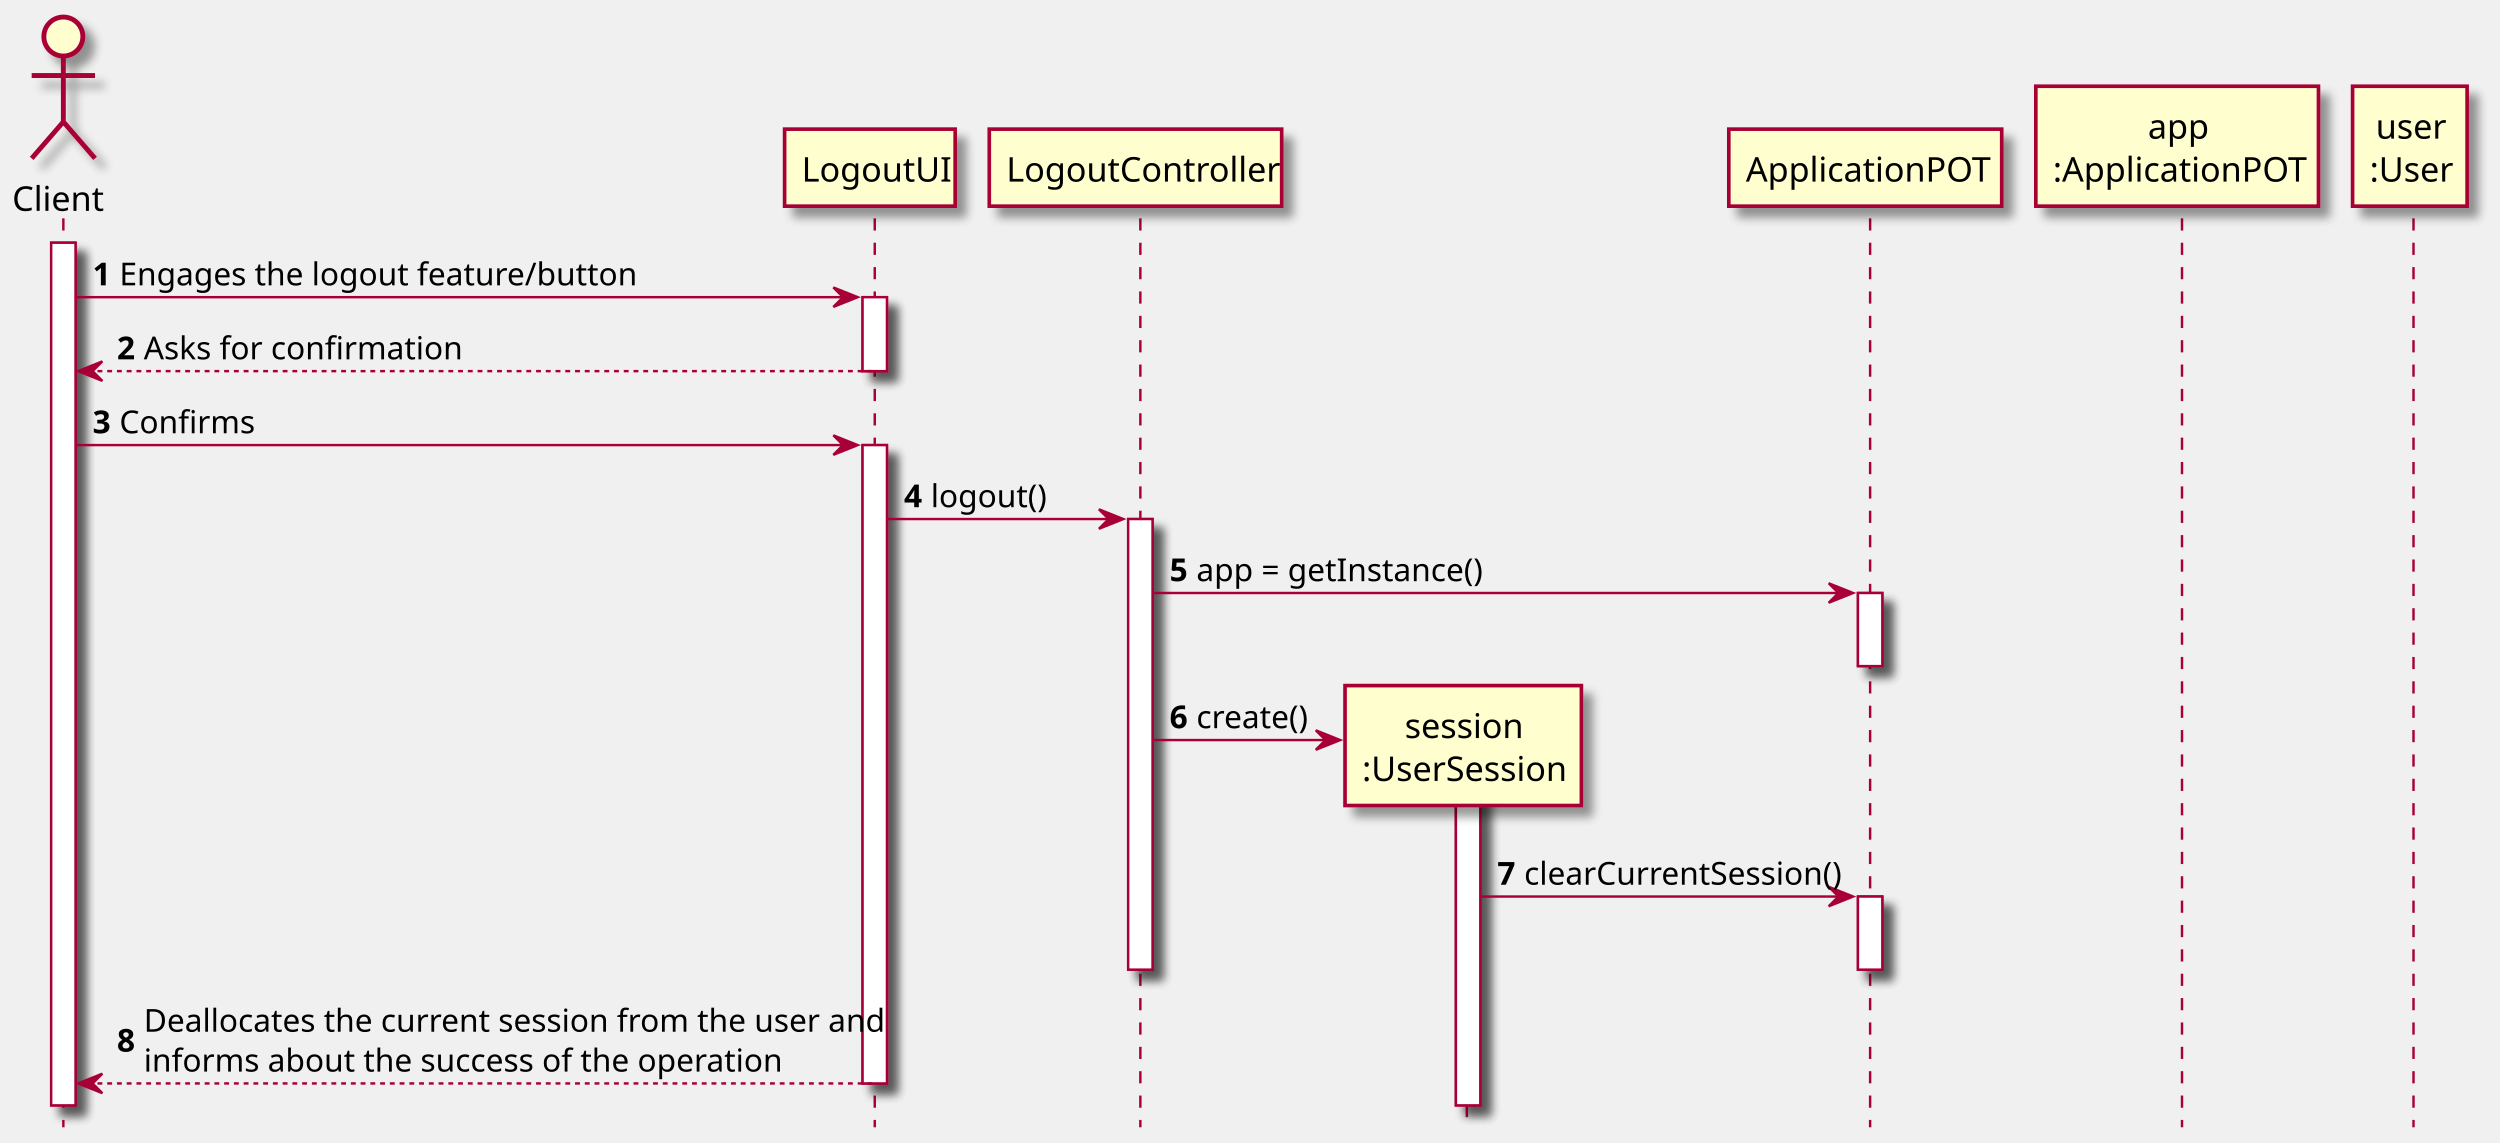
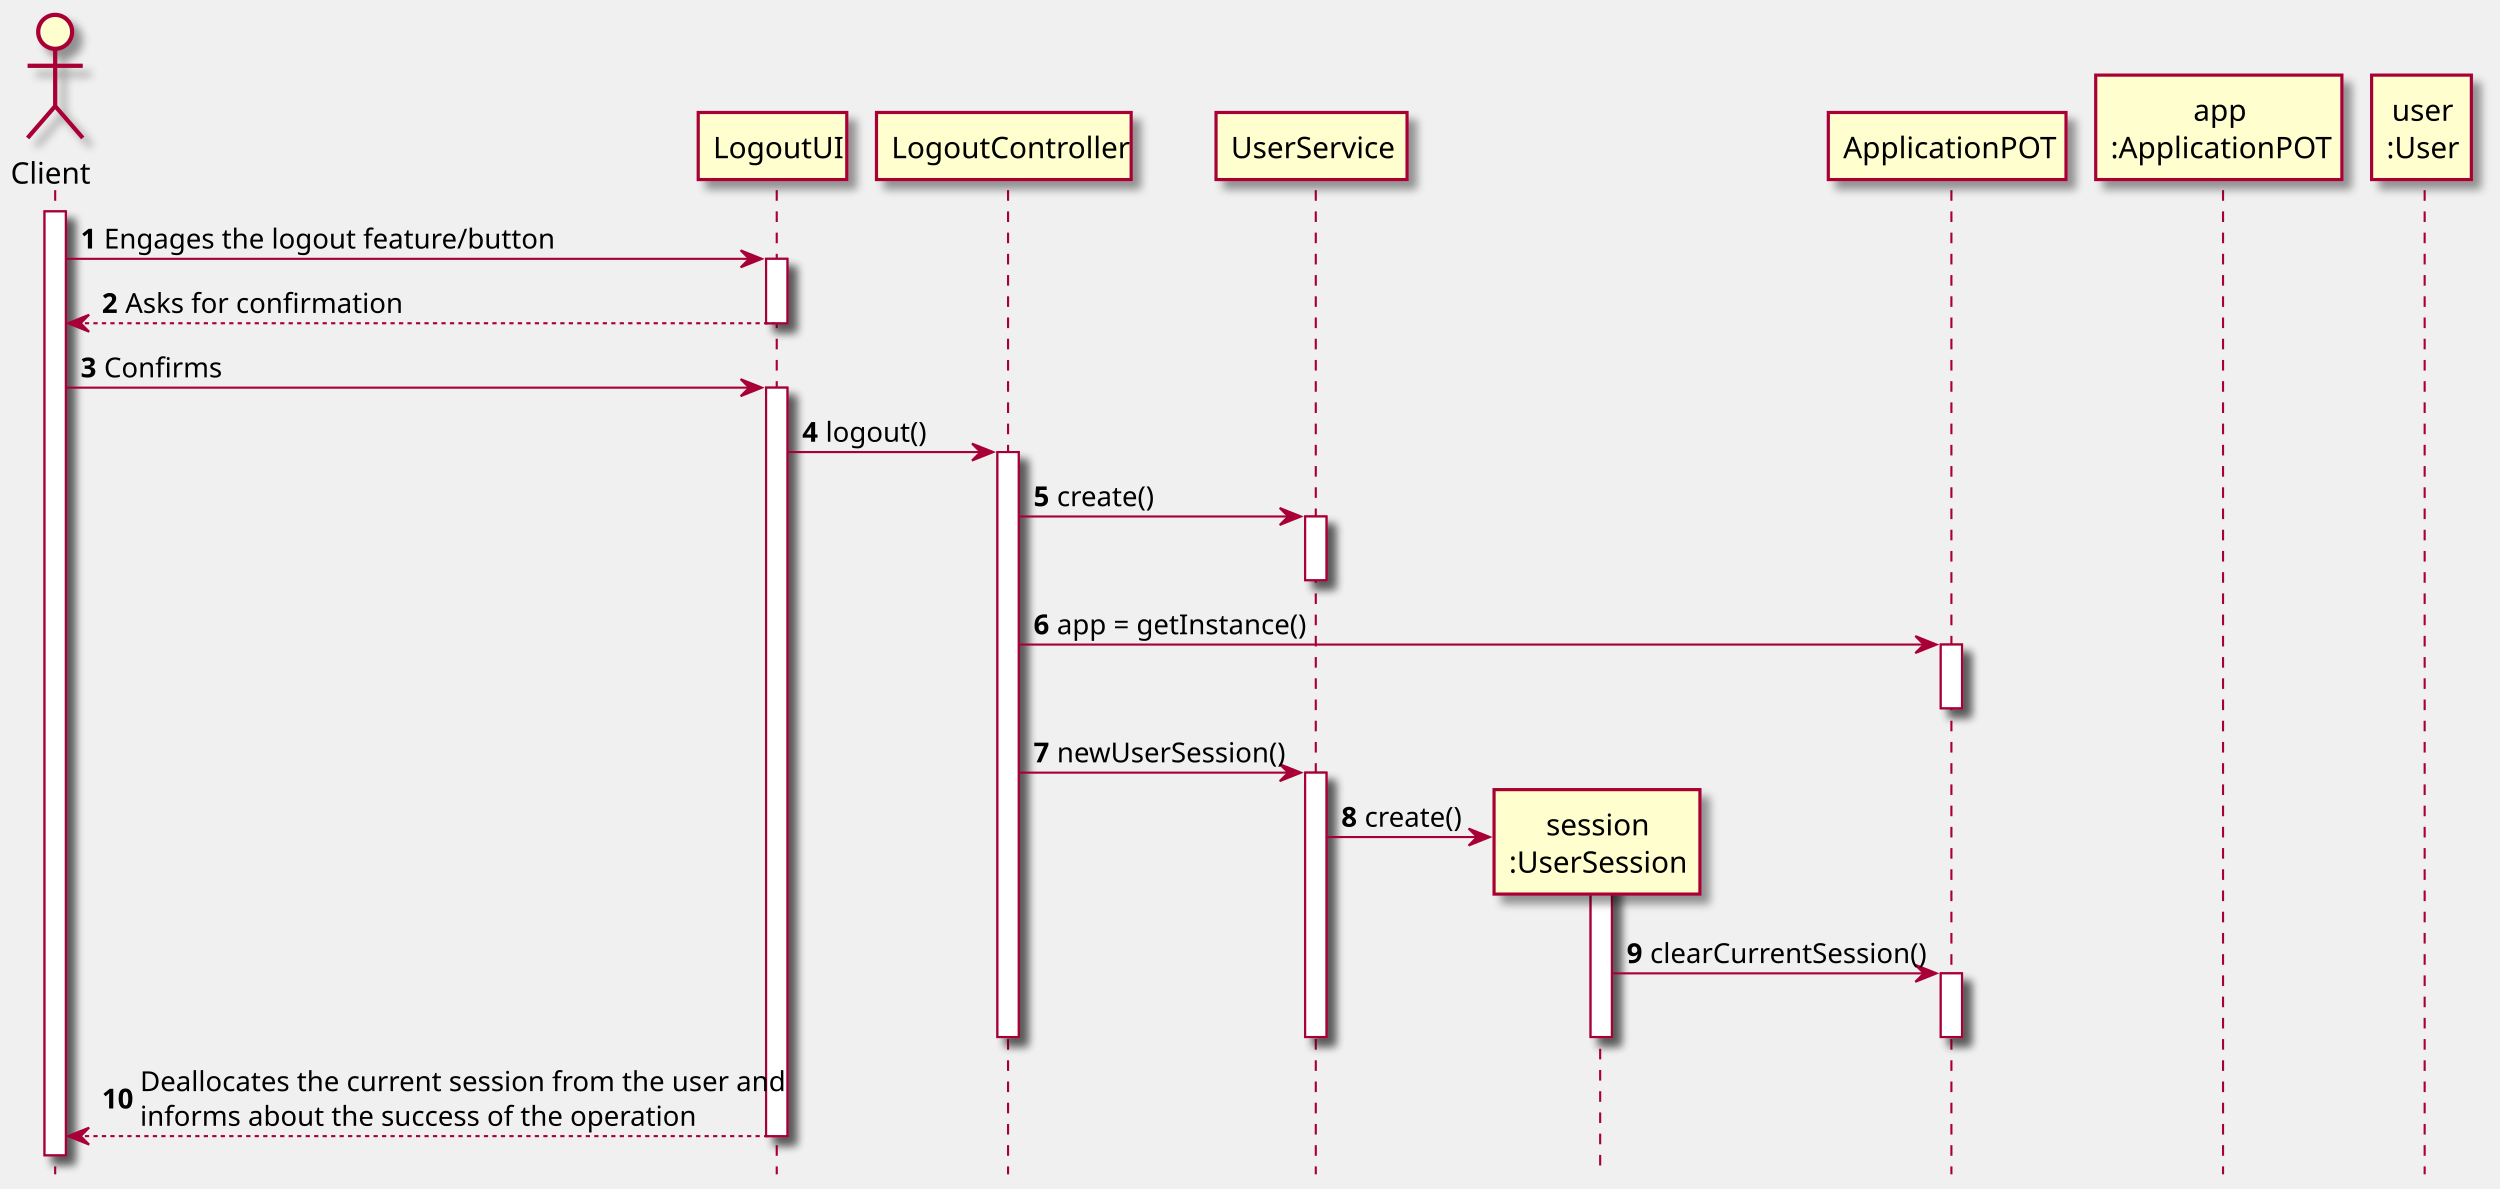
- <svg xmlns="http://www.w3.org/2000/svg" contentScriptType="application/ecmascript" contentStyleType="text/css" height="469px" preserveAspectRatio="none" style="width:1026px;height:469px;" version="1.1" viewBox="0 0 1026 469" width="1026px" zoomAndPan="magnify">
+ <svg xmlns="http://www.w3.org/2000/svg" contentScriptType="application/ecmascript" contentStyleType="text/css" height="560px" preserveAspectRatio="none" style="width:1178px;height:560px;" version="1.1" viewBox="0 0 1178 560" width="1178px" zoomAndPan="magnify">
  <defs>
-     <filter height="300%" id="fyonouy0ze44t" width="300%" x="-1" y="-1">
+     <filter height="300%" id="fd65r3gcoewst" width="300%" x="-1" y="-1">
      <feGaussianBlur result="blurOut" stdDeviation="2.0" />
      <feColorMatrix in="blurOut" result="blurOut2" type="matrix" values="0 0 0 0 0 0 0 0 0 0 0 0 0 0 0 0 0 0 .4 0" />
      <feOffset dx="4.0" dy="4.0" in="blurOut2" result="blurOut3" />
      <feBlend in="SourceGraphic" in2="blurOut3" mode="normal" />
    </filter>
  </defs>
  <g>
-     <rect fill="#FFFFFF" filter="url(#fyonouy0ze44t)" height="354.031" style="stroke:#A80036;stroke-width:1.0;" width="10" x="21" y="99.609" />
-     <rect fill="#FFFFFF" filter="url(#fyonouy0ze44t)" height="30.352" style="stroke:#A80036;stroke-width:1.0;" width="10" x="354" y="121.961" />
-     <rect fill="#FFFFFF" filter="url(#fyonouy0ze44t)" height="261.977" style="stroke:#A80036;stroke-width:1.0;" width="10" x="354" y="182.664" />
-     <rect fill="#FFFFFF" filter="url(#fyonouy0ze44t)" height="184.922" style="stroke:#A80036;stroke-width:1.0;" width="10" x="463" y="213.016" />
-     <rect fill="#FFFFFF" filter="url(#fyonouy0ze44t)" height="139.922" style="stroke:#A80036;stroke-width:1.0;" width="10" x="597.5" y="313.719" />
-     <rect fill="#FFFFFF" filter="url(#fyonouy0ze44t)" height="30" style="stroke:#A80036;stroke-width:1.0;" width="10" x="762.5" y="243.367" />
-     <rect fill="#FFFFFF" filter="url(#fyonouy0ze44t)" height="30" style="stroke:#A80036;stroke-width:1.0;" width="10" x="762.5" y="367.938" />
-     <line style="stroke:#A80036;stroke-width:1.0;stroke-dasharray:5.0,5.0;" x1="26" x2="26" y1="89.609" y2="462.641" />
-     <line style="stroke:#A80036;stroke-width:1.0;stroke-dasharray:5.0,5.0;" x1="359" x2="359" y1="89.609" y2="462.641" />
-     <line style="stroke:#A80036;stroke-width:1.0;stroke-dasharray:5.0,5.0;" x1="468" x2="468" y1="89.609" y2="462.641" />
-     <line style="stroke:#A80036;stroke-width:1.0;stroke-dasharray:5.0,5.0;" x1="602" x2="602" y1="323.477" y2="462.641" />
-     <line style="stroke:#A80036;stroke-width:1.0;stroke-dasharray:5.0,5.0;" x1="767.5" x2="767.5" y1="89.609" y2="462.641" />
-     <line style="stroke:#A80036;stroke-width:1.0;stroke-dasharray:5.0,5.0;" x1="895.5" x2="895.5" y1="89.609" y2="462.641" />
-     <line style="stroke:#A80036;stroke-width:1.0;stroke-dasharray:5.0,5.0;" x1="990.5" x2="990.5" y1="89.609" y2="462.641" />
+     <rect fill="#FFFFFF" filter="url(#fd65r3gcoewst)" height="444.734" style="stroke:#A80036;stroke-width:1.0;" width="10" x="21" y="99.609" />
+     <rect fill="#FFFFFF" filter="url(#fd65r3gcoewst)" height="30.352" style="stroke:#A80036;stroke-width:1.0;" width="10" x="361" y="121.961" />
+     <rect fill="#FFFFFF" filter="url(#fd65r3gcoewst)" height="352.68" style="stroke:#A80036;stroke-width:1.0;" width="10" x="361" y="182.664" />
+     <rect fill="#FFFFFF" filter="url(#fd65r3gcoewst)" height="275.625" style="stroke:#A80036;stroke-width:1.0;" width="10" x="470" y="213.016" />
+     <rect fill="#FFFFFF" filter="url(#fd65r3gcoewst)" height="30" style="stroke:#A80036;stroke-width:1.0;" width="10" x="615" y="243.367" />
+     <rect fill="#FFFFFF" filter="url(#fd65r3gcoewst)" height="124.57" style="stroke:#A80036;stroke-width:1.0;" width="10" x="615" y="364.07" />
+     <rect fill="#FFFFFF" filter="url(#fd65r3gcoewst)" height="84.219" style="stroke:#A80036;stroke-width:1.0;" width="10" x="749.5" y="404.422" />
+     <rect fill="#FFFFFF" filter="url(#fd65r3gcoewst)" height="30" style="stroke:#A80036;stroke-width:1.0;" width="10" x="914.5" y="303.719" />
+     <rect fill="#FFFFFF" filter="url(#fd65r3gcoewst)" height="30" style="stroke:#A80036;stroke-width:1.0;" width="10" x="914.5" y="458.641" />
+     <line style="stroke:#A80036;stroke-width:1.0;stroke-dasharray:5.0,5.0;" x1="26" x2="26" y1="89.609" y2="553.344" />
+     <line style="stroke:#A80036;stroke-width:1.0;stroke-dasharray:5.0,5.0;" x1="366" x2="366" y1="89.609" y2="553.344" />
+     <line style="stroke:#A80036;stroke-width:1.0;stroke-dasharray:5.0,5.0;" x1="475" x2="475" y1="89.609" y2="553.344" />
+     <line style="stroke:#A80036;stroke-width:1.0;stroke-dasharray:5.0,5.0;" x1="620" x2="620" y1="89.609" y2="553.344" />
+     <line style="stroke:#A80036;stroke-width:1.0;stroke-dasharray:5.0,5.0;" x1="754" x2="754" y1="414.18" y2="553.344" />
+     <line style="stroke:#A80036;stroke-width:1.0;stroke-dasharray:5.0,5.0;" x1="919.5" x2="919.5" y1="89.609" y2="553.344" />
+     <line style="stroke:#A80036;stroke-width:1.0;stroke-dasharray:5.0,5.0;" x1="1047.5" x2="1047.5" y1="89.609" y2="553.344" />
+     <line style="stroke:#A80036;stroke-width:1.0;stroke-dasharray:5.0,5.0;" x1="1142.5" x2="1142.5" y1="89.609" y2="553.344" />
    <text fill="#000000" font-family="sans-serif" font-size="14" lengthAdjust="spacingAndGlyphs" textLength="36" x="5" y="86.533">Client</text>
-     <ellipse cx="26" cy="15" fill="#FEFECE" filter="url(#fyonouy0ze44t)" rx="8" ry="8" style="stroke:#A80036;stroke-width:2.0;" />
-     <path d="M26,23 L26,50 M13,31 L39,31 M26,50 L13,65 M26,50 L39,65 " fill="none" filter="url(#fyonouy0ze44t)" style="stroke:#A80036;stroke-width:2.0;" />
-     <rect fill="#FEFECE" filter="url(#fyonouy0ze44t)" height="31.609" style="stroke:#A80036;stroke-width:1.5;" width="70" x="322" y="53" />
-     <text fill="#000000" font-family="sans-serif" font-size="14" lengthAdjust="spacingAndGlyphs" textLength="56" x="329" y="74.533">LogoutUI</text>
-     <rect fill="#FEFECE" filter="url(#fyonouy0ze44t)" height="31.609" style="stroke:#A80036;stroke-width:1.5;" width="120" x="406" y="53" />
-     <text fill="#000000" font-family="sans-serif" font-size="14" lengthAdjust="spacingAndGlyphs" textLength="106" x="413" y="74.533">LogoutController</text>
-     <rect fill="#FEFECE" filter="url(#fyonouy0ze44t)" height="31.609" style="stroke:#A80036;stroke-width:1.5;" width="112" x="709.5" y="53" />
-     <text fill="#000000" font-family="sans-serif" font-size="14" lengthAdjust="spacingAndGlyphs" textLength="98" x="716.5" y="74.533">ApplicationPOT</text>
-     <rect fill="#FEFECE" filter="url(#fyonouy0ze44t)" height="49.219" style="stroke:#A80036;stroke-width:1.5;" width="116" x="835.5" y="35.391" />
-     <text fill="#000000" font-family="sans-serif" font-size="14" lengthAdjust="spacingAndGlyphs" textLength="24" x="881.5" y="56.924">app</text>
-     <text fill="#000000" font-family="sans-serif" font-size="14" lengthAdjust="spacingAndGlyphs" textLength="102" x="842.5" y="74.533">:ApplicationPOT</text>
-     <rect fill="#FEFECE" filter="url(#fyonouy0ze44t)" height="49.219" style="stroke:#A80036;stroke-width:1.5;" width="47" x="965.5" y="35.391" />
-     <text fill="#000000" font-family="sans-serif" font-size="14" lengthAdjust="spacingAndGlyphs" textLength="28" x="975" y="56.924">user</text>
-     <text fill="#000000" font-family="sans-serif" font-size="14" lengthAdjust="spacingAndGlyphs" textLength="33" x="972.5" y="74.533">:User</text>
-     <rect fill="#FFFFFF" filter="url(#fyonouy0ze44t)" height="354.031" style="stroke:#A80036;stroke-width:1.0;" width="10" x="21" y="99.609" />
-     <rect fill="#FFFFFF" filter="url(#fyonouy0ze44t)" height="30.352" style="stroke:#A80036;stroke-width:1.0;" width="10" x="354" y="121.961" />
-     <rect fill="#FFFFFF" filter="url(#fyonouy0ze44t)" height="261.977" style="stroke:#A80036;stroke-width:1.0;" width="10" x="354" y="182.664" />
-     <rect fill="#FFFFFF" filter="url(#fyonouy0ze44t)" height="184.922" style="stroke:#A80036;stroke-width:1.0;" width="10" x="463" y="213.016" />
-     <rect fill="#FFFFFF" filter="url(#fyonouy0ze44t)" height="139.922" style="stroke:#A80036;stroke-width:1.0;" width="10" x="597.5" y="313.719" />
-     <rect fill="#FFFFFF" filter="url(#fyonouy0ze44t)" height="30" style="stroke:#A80036;stroke-width:1.0;" width="10" x="762.5" y="243.367" />
-     <rect fill="#FFFFFF" filter="url(#fyonouy0ze44t)" height="30" style="stroke:#A80036;stroke-width:1.0;" width="10" x="762.5" y="367.938" />
-     <polygon fill="#A80036" points="342,117.961,352,121.961,342,125.961,346,121.961" style="stroke:#A80036;stroke-width:1.0;" />
-     <line style="stroke:#A80036;stroke-width:1.0;" x1="31" x2="348" y1="121.961" y2="121.961" />
+     <ellipse cx="26" cy="15" fill="#FEFECE" filter="url(#fd65r3gcoewst)" rx="8" ry="8" style="stroke:#A80036;stroke-width:2.0;" />
+     <path d="M26,23 L26,50 M13,31 L39,31 M26,50 L13,65 M26,50 L39,65 " fill="none" filter="url(#fd65r3gcoewst)" style="stroke:#A80036;stroke-width:2.0;" />
+     <rect fill="#FEFECE" filter="url(#fd65r3gcoewst)" height="31.609" style="stroke:#A80036;stroke-width:1.5;" width="70" x="329" y="53" />
+     <text fill="#000000" font-family="sans-serif" font-size="14" lengthAdjust="spacingAndGlyphs" textLength="56" x="336" y="74.533">LogoutUI</text>
+     <rect fill="#FEFECE" filter="url(#fd65r3gcoewst)" height="31.609" style="stroke:#A80036;stroke-width:1.5;" width="120" x="413" y="53" />
+     <text fill="#000000" font-family="sans-serif" font-size="14" lengthAdjust="spacingAndGlyphs" textLength="106" x="420" y="74.533">LogoutController</text>
+     <rect fill="#FEFECE" filter="url(#fd65r3gcoewst)" height="31.609" style="stroke:#A80036;stroke-width:1.5;" width="90" x="573" y="53" />
+     <text fill="#000000" font-family="sans-serif" font-size="14" lengthAdjust="spacingAndGlyphs" textLength="76" x="580" y="74.533">UserService</text>
+     <rect fill="#FEFECE" filter="url(#fd65r3gcoewst)" height="31.609" style="stroke:#A80036;stroke-width:1.5;" width="112" x="861.5" y="53" />
+     <text fill="#000000" font-family="sans-serif" font-size="14" lengthAdjust="spacingAndGlyphs" textLength="98" x="868.5" y="74.533">ApplicationPOT</text>
+     <rect fill="#FEFECE" filter="url(#fd65r3gcoewst)" height="49.219" style="stroke:#A80036;stroke-width:1.5;" width="116" x="987.5" y="35.391" />
+     <text fill="#000000" font-family="sans-serif" font-size="14" lengthAdjust="spacingAndGlyphs" textLength="24" x="1033.5" y="56.924">app</text>
+     <text fill="#000000" font-family="sans-serif" font-size="14" lengthAdjust="spacingAndGlyphs" textLength="102" x="994.5" y="74.533">:ApplicationPOT</text>
+     <rect fill="#FEFECE" filter="url(#fd65r3gcoewst)" height="49.219" style="stroke:#A80036;stroke-width:1.5;" width="47" x="1117.5" y="35.391" />
+     <text fill="#000000" font-family="sans-serif" font-size="14" lengthAdjust="spacingAndGlyphs" textLength="28" x="1127" y="56.924">user</text>
+     <text fill="#000000" font-family="sans-serif" font-size="14" lengthAdjust="spacingAndGlyphs" textLength="33" x="1124.5" y="74.533">:User</text>
+     <rect fill="#FFFFFF" filter="url(#fd65r3gcoewst)" height="444.734" style="stroke:#A80036;stroke-width:1.0;" width="10" x="21" y="99.609" />
+     <rect fill="#FFFFFF" filter="url(#fd65r3gcoewst)" height="30.352" style="stroke:#A80036;stroke-width:1.0;" width="10" x="361" y="121.961" />
+     <rect fill="#FFFFFF" filter="url(#fd65r3gcoewst)" height="352.68" style="stroke:#A80036;stroke-width:1.0;" width="10" x="361" y="182.664" />
+     <rect fill="#FFFFFF" filter="url(#fd65r3gcoewst)" height="275.625" style="stroke:#A80036;stroke-width:1.0;" width="10" x="470" y="213.016" />
+     <rect fill="#FFFFFF" filter="url(#fd65r3gcoewst)" height="30" style="stroke:#A80036;stroke-width:1.0;" width="10" x="615" y="243.367" />
+     <rect fill="#FFFFFF" filter="url(#fd65r3gcoewst)" height="124.57" style="stroke:#A80036;stroke-width:1.0;" width="10" x="615" y="364.07" />
+     <rect fill="#FFFFFF" filter="url(#fd65r3gcoewst)" height="84.219" style="stroke:#A80036;stroke-width:1.0;" width="10" x="749.5" y="404.422" />
+     <rect fill="#FFFFFF" filter="url(#fd65r3gcoewst)" height="30" style="stroke:#A80036;stroke-width:1.0;" width="10" x="914.5" y="303.719" />
+     <rect fill="#FFFFFF" filter="url(#fd65r3gcoewst)" height="30" style="stroke:#A80036;stroke-width:1.0;" width="10" x="914.5" y="458.641" />
+     <polygon fill="#A80036" points="349,117.961,359,121.961,349,125.961,353,121.961" style="stroke:#A80036;stroke-width:1.0;" />
+     <line style="stroke:#A80036;stroke-width:1.0;" x1="31" x2="355" y1="121.961" y2="121.961" />
    <text fill="#000000" font-family="sans-serif" font-size="13" font-weight="bold" lengthAdjust="spacingAndGlyphs" textLength="7" x="38" y="117.105">1</text>
    <text fill="#000000" font-family="sans-serif" font-size="13" lengthAdjust="spacingAndGlyphs" textLength="195" x="49" y="117.105">Engages the logout feature/button</text>
    <polygon fill="#A80036" points="42,148.312,32,152.312,42,156.312,38,152.312" style="stroke:#A80036;stroke-width:1.0;" />
-     <line style="stroke:#A80036;stroke-width:1.0;stroke-dasharray:2.0,2.0;" x1="36" x2="358" y1="152.312" y2="152.312" />
+     <line style="stroke:#A80036;stroke-width:1.0;stroke-dasharray:2.0,2.0;" x1="36" x2="365" y1="152.312" y2="152.312" />
    <text fill="#000000" font-family="sans-serif" font-size="13" font-weight="bold" lengthAdjust="spacingAndGlyphs" textLength="7" x="48" y="147.456">2</text>
    <text fill="#000000" font-family="sans-serif" font-size="13" lengthAdjust="spacingAndGlyphs" textLength="122" x="59" y="147.456">Asks for confirmation</text>
-     <polygon fill="#A80036" points="342,178.664,352,182.664,342,186.664,346,182.664" style="stroke:#A80036;stroke-width:1.0;" />
-     <line style="stroke:#A80036;stroke-width:1.0;" x1="31" x2="348" y1="182.664" y2="182.664" />
+     <polygon fill="#A80036" points="349,178.664,359,182.664,349,186.664,353,182.664" style="stroke:#A80036;stroke-width:1.0;" />
+     <line style="stroke:#A80036;stroke-width:1.0;" x1="31" x2="355" y1="182.664" y2="182.664" />
    <text fill="#000000" font-family="sans-serif" font-size="13" font-weight="bold" lengthAdjust="spacingAndGlyphs" textLength="7" x="38" y="177.808">3</text>
    <text fill="#000000" font-family="sans-serif" font-size="13" lengthAdjust="spacingAndGlyphs" textLength="51" x="49" y="177.808">Confirms</text>
-     <polygon fill="#A80036" points="451,209.016,461,213.016,451,217.016,455,213.016" style="stroke:#A80036;stroke-width:1.0;" />
-     <line style="stroke:#A80036;stroke-width:1.0;" x1="364" x2="457" y1="213.016" y2="213.016" />
-     <text fill="#000000" font-family="sans-serif" font-size="13" font-weight="bold" lengthAdjust="spacingAndGlyphs" textLength="7" x="371" y="208.159">4</text>
-     <text fill="#000000" font-family="sans-serif" font-size="13" lengthAdjust="spacingAndGlyphs" textLength="43" x="382" y="208.159">logout()</text>
-     <polygon fill="#A80036" points="750.5,239.367,760.5,243.367,750.5,247.367,754.5,243.367" style="stroke:#A80036;stroke-width:1.0;" />
-     <line style="stroke:#A80036;stroke-width:1.0;" x1="473" x2="756.5" y1="243.367" y2="243.367" />
-     <text fill="#000000" font-family="sans-serif" font-size="13" font-weight="bold" lengthAdjust="spacingAndGlyphs" textLength="7" x="480" y="238.511">5</text>
-     <text fill="#000000" font-family="sans-serif" font-size="13" lengthAdjust="spacingAndGlyphs" textLength="112" x="491" y="238.511">app = getInstance()</text>
-     <polygon fill="#A80036" points="540,299.719,550,303.719,540,307.719,544,303.719" style="stroke:#A80036;stroke-width:1.0;" />
-     <line style="stroke:#A80036;stroke-width:1.0;" x1="473" x2="546" y1="303.719" y2="303.719" />
-     <text fill="#000000" font-family="sans-serif" font-size="13" font-weight="bold" lengthAdjust="spacingAndGlyphs" textLength="7" x="480" y="298.862">6</text>
-     <text fill="#000000" font-family="sans-serif" font-size="13" lengthAdjust="spacingAndGlyphs" textLength="44" x="491" y="298.862">create()</text>
-     <rect fill="#FEFECE" filter="url(#fyonouy0ze44t)" height="49.219" style="stroke:#A80036;stroke-width:1.5;" width="97" x="552" y="281.367" />
-     <text fill="#000000" font-family="sans-serif" font-size="14" lengthAdjust="spacingAndGlyphs" textLength="48" x="576.5" y="302.9">session</text>
-     <text fill="#000000" font-family="sans-serif" font-size="14" lengthAdjust="spacingAndGlyphs" textLength="83" x="559" y="320.51">:UserSession</text>
-     <polygon fill="#A80036" points="750.5,363.938,760.5,367.938,750.5,371.938,754.5,367.938" style="stroke:#A80036;stroke-width:1.0;" />
-     <line style="stroke:#A80036;stroke-width:1.0;" x1="607.5" x2="756.5" y1="367.938" y2="367.938" />
-     <text fill="#000000" font-family="sans-serif" font-size="13" font-weight="bold" lengthAdjust="spacingAndGlyphs" textLength="7" x="614.5" y="363.081">7</text>
-     <text fill="#000000" font-family="sans-serif" font-size="13" lengthAdjust="spacingAndGlyphs" textLength="125" x="625.5" y="363.081">clearCurrentSession()</text>
-     <polygon fill="#A80036" points="42,440.641,32,444.641,42,448.641,38,444.641" style="stroke:#A80036;stroke-width:1.0;" />
-     <line style="stroke:#A80036;stroke-width:1.0;stroke-dasharray:2.0,2.0;" x1="36" x2="358" y1="444.641" y2="444.641" />
-     <text fill="#000000" font-family="sans-serif" font-size="13" font-weight="bold" lengthAdjust="spacingAndGlyphs" textLength="7" x="48" y="431.608">8</text>
-     <text fill="#000000" font-family="sans-serif" font-size="13" lengthAdjust="spacingAndGlyphs" textLength="288" x="59" y="423.433">Deallocates the current session from the user and</text>
-     <text fill="#000000" font-family="sans-serif" font-size="13" lengthAdjust="spacingAndGlyphs" textLength="246" x="59" y="439.784">informs about the success of the operation</text>
+     <polygon fill="#A80036" points="458,209.016,468,213.016,458,217.016,462,213.016" style="stroke:#A80036;stroke-width:1.0;" />
+     <line style="stroke:#A80036;stroke-width:1.0;" x1="371" x2="464" y1="213.016" y2="213.016" />
+     <text fill="#000000" font-family="sans-serif" font-size="13" font-weight="bold" lengthAdjust="spacingAndGlyphs" textLength="7" x="378" y="208.159">4</text>
+     <text fill="#000000" font-family="sans-serif" font-size="13" lengthAdjust="spacingAndGlyphs" textLength="43" x="389" y="208.159">logout()</text>
+     <polygon fill="#A80036" points="603,239.367,613,243.367,603,247.367,607,243.367" style="stroke:#A80036;stroke-width:1.0;" />
+     <line style="stroke:#A80036;stroke-width:1.0;" x1="480" x2="609" y1="243.367" y2="243.367" />
+     <text fill="#000000" font-family="sans-serif" font-size="13" font-weight="bold" lengthAdjust="spacingAndGlyphs" textLength="7" x="487" y="238.511">5</text>
+     <text fill="#000000" font-family="sans-serif" font-size="13" lengthAdjust="spacingAndGlyphs" textLength="44" x="498" y="238.511">create()</text>
+     <polygon fill="#A80036" points="902.5,299.719,912.5,303.719,902.5,307.719,906.5,303.719" style="stroke:#A80036;stroke-width:1.0;" />
+     <line style="stroke:#A80036;stroke-width:1.0;" x1="480" x2="908.5" y1="303.719" y2="303.719" />
+     <text fill="#000000" font-family="sans-serif" font-size="13" font-weight="bold" lengthAdjust="spacingAndGlyphs" textLength="7" x="487" y="298.862">6</text>
+     <text fill="#000000" font-family="sans-serif" font-size="13" lengthAdjust="spacingAndGlyphs" textLength="112" x="498" y="298.862">app = getInstance()</text>
+     <polygon fill="#A80036" points="603,360.07,613,364.07,603,368.07,607,364.07" style="stroke:#A80036;stroke-width:1.0;" />
+     <line style="stroke:#A80036;stroke-width:1.0;" x1="480" x2="609" y1="364.07" y2="364.07" />
+     <text fill="#000000" font-family="sans-serif" font-size="13" font-weight="bold" lengthAdjust="spacingAndGlyphs" textLength="7" x="487" y="359.214">7</text>
+     <text fill="#000000" font-family="sans-serif" font-size="13" lengthAdjust="spacingAndGlyphs" textLength="105" x="498" y="359.214">newUserSession()</text>
+     <polygon fill="#A80036" points="692,390.422,702,394.422,692,398.422,696,394.422" style="stroke:#A80036;stroke-width:1.0;" />
+     <line style="stroke:#A80036;stroke-width:1.0;" x1="625" x2="698" y1="394.422" y2="394.422" />
+     <text fill="#000000" font-family="sans-serif" font-size="13" font-weight="bold" lengthAdjust="spacingAndGlyphs" textLength="7" x="632" y="389.565">8</text>
+     <text fill="#000000" font-family="sans-serif" font-size="13" lengthAdjust="spacingAndGlyphs" textLength="44" x="643" y="389.565">create()</text>
+     <rect fill="#FEFECE" filter="url(#fd65r3gcoewst)" height="49.219" style="stroke:#A80036;stroke-width:1.5;" width="97" x="704" y="372.07" />
+     <text fill="#000000" font-family="sans-serif" font-size="14" lengthAdjust="spacingAndGlyphs" textLength="48" x="728.5" y="393.603">session</text>
+     <text fill="#000000" font-family="sans-serif" font-size="14" lengthAdjust="spacingAndGlyphs" textLength="83" x="711" y="411.213">:UserSession</text>
+     <polygon fill="#A80036" points="902.5,454.641,912.5,458.641,902.5,462.641,906.5,458.641" style="stroke:#A80036;stroke-width:1.0;" />
+     <line style="stroke:#A80036;stroke-width:1.0;" x1="759.5" x2="908.5" y1="458.641" y2="458.641" />
+     <text fill="#000000" font-family="sans-serif" font-size="13" font-weight="bold" lengthAdjust="spacingAndGlyphs" textLength="7" x="766.5" y="453.784">9</text>
+     <text fill="#000000" font-family="sans-serif" font-size="13" lengthAdjust="spacingAndGlyphs" textLength="125" x="777.5" y="453.784">clearCurrentSession()</text>
+     <polygon fill="#A80036" points="42,531.344,32,535.344,42,539.344,38,535.344" style="stroke:#A80036;stroke-width:1.0;" />
+     <line style="stroke:#A80036;stroke-width:1.0;stroke-dasharray:2.0,2.0;" x1="36" x2="365" y1="535.344" y2="535.344" />
+     <text fill="#000000" font-family="sans-serif" font-size="13" font-weight="bold" lengthAdjust="spacingAndGlyphs" textLength="14" x="48" y="522.312">10</text>
+     <text fill="#000000" font-family="sans-serif" font-size="13" lengthAdjust="spacingAndGlyphs" textLength="288" x="66" y="514.136">Deallocates the current session from the user and</text>
+     <text fill="#000000" font-family="sans-serif" font-size="13" lengthAdjust="spacingAndGlyphs" textLength="246" x="66" y="530.487">informs about the success of the operation</text>
  </g>
</svg>
